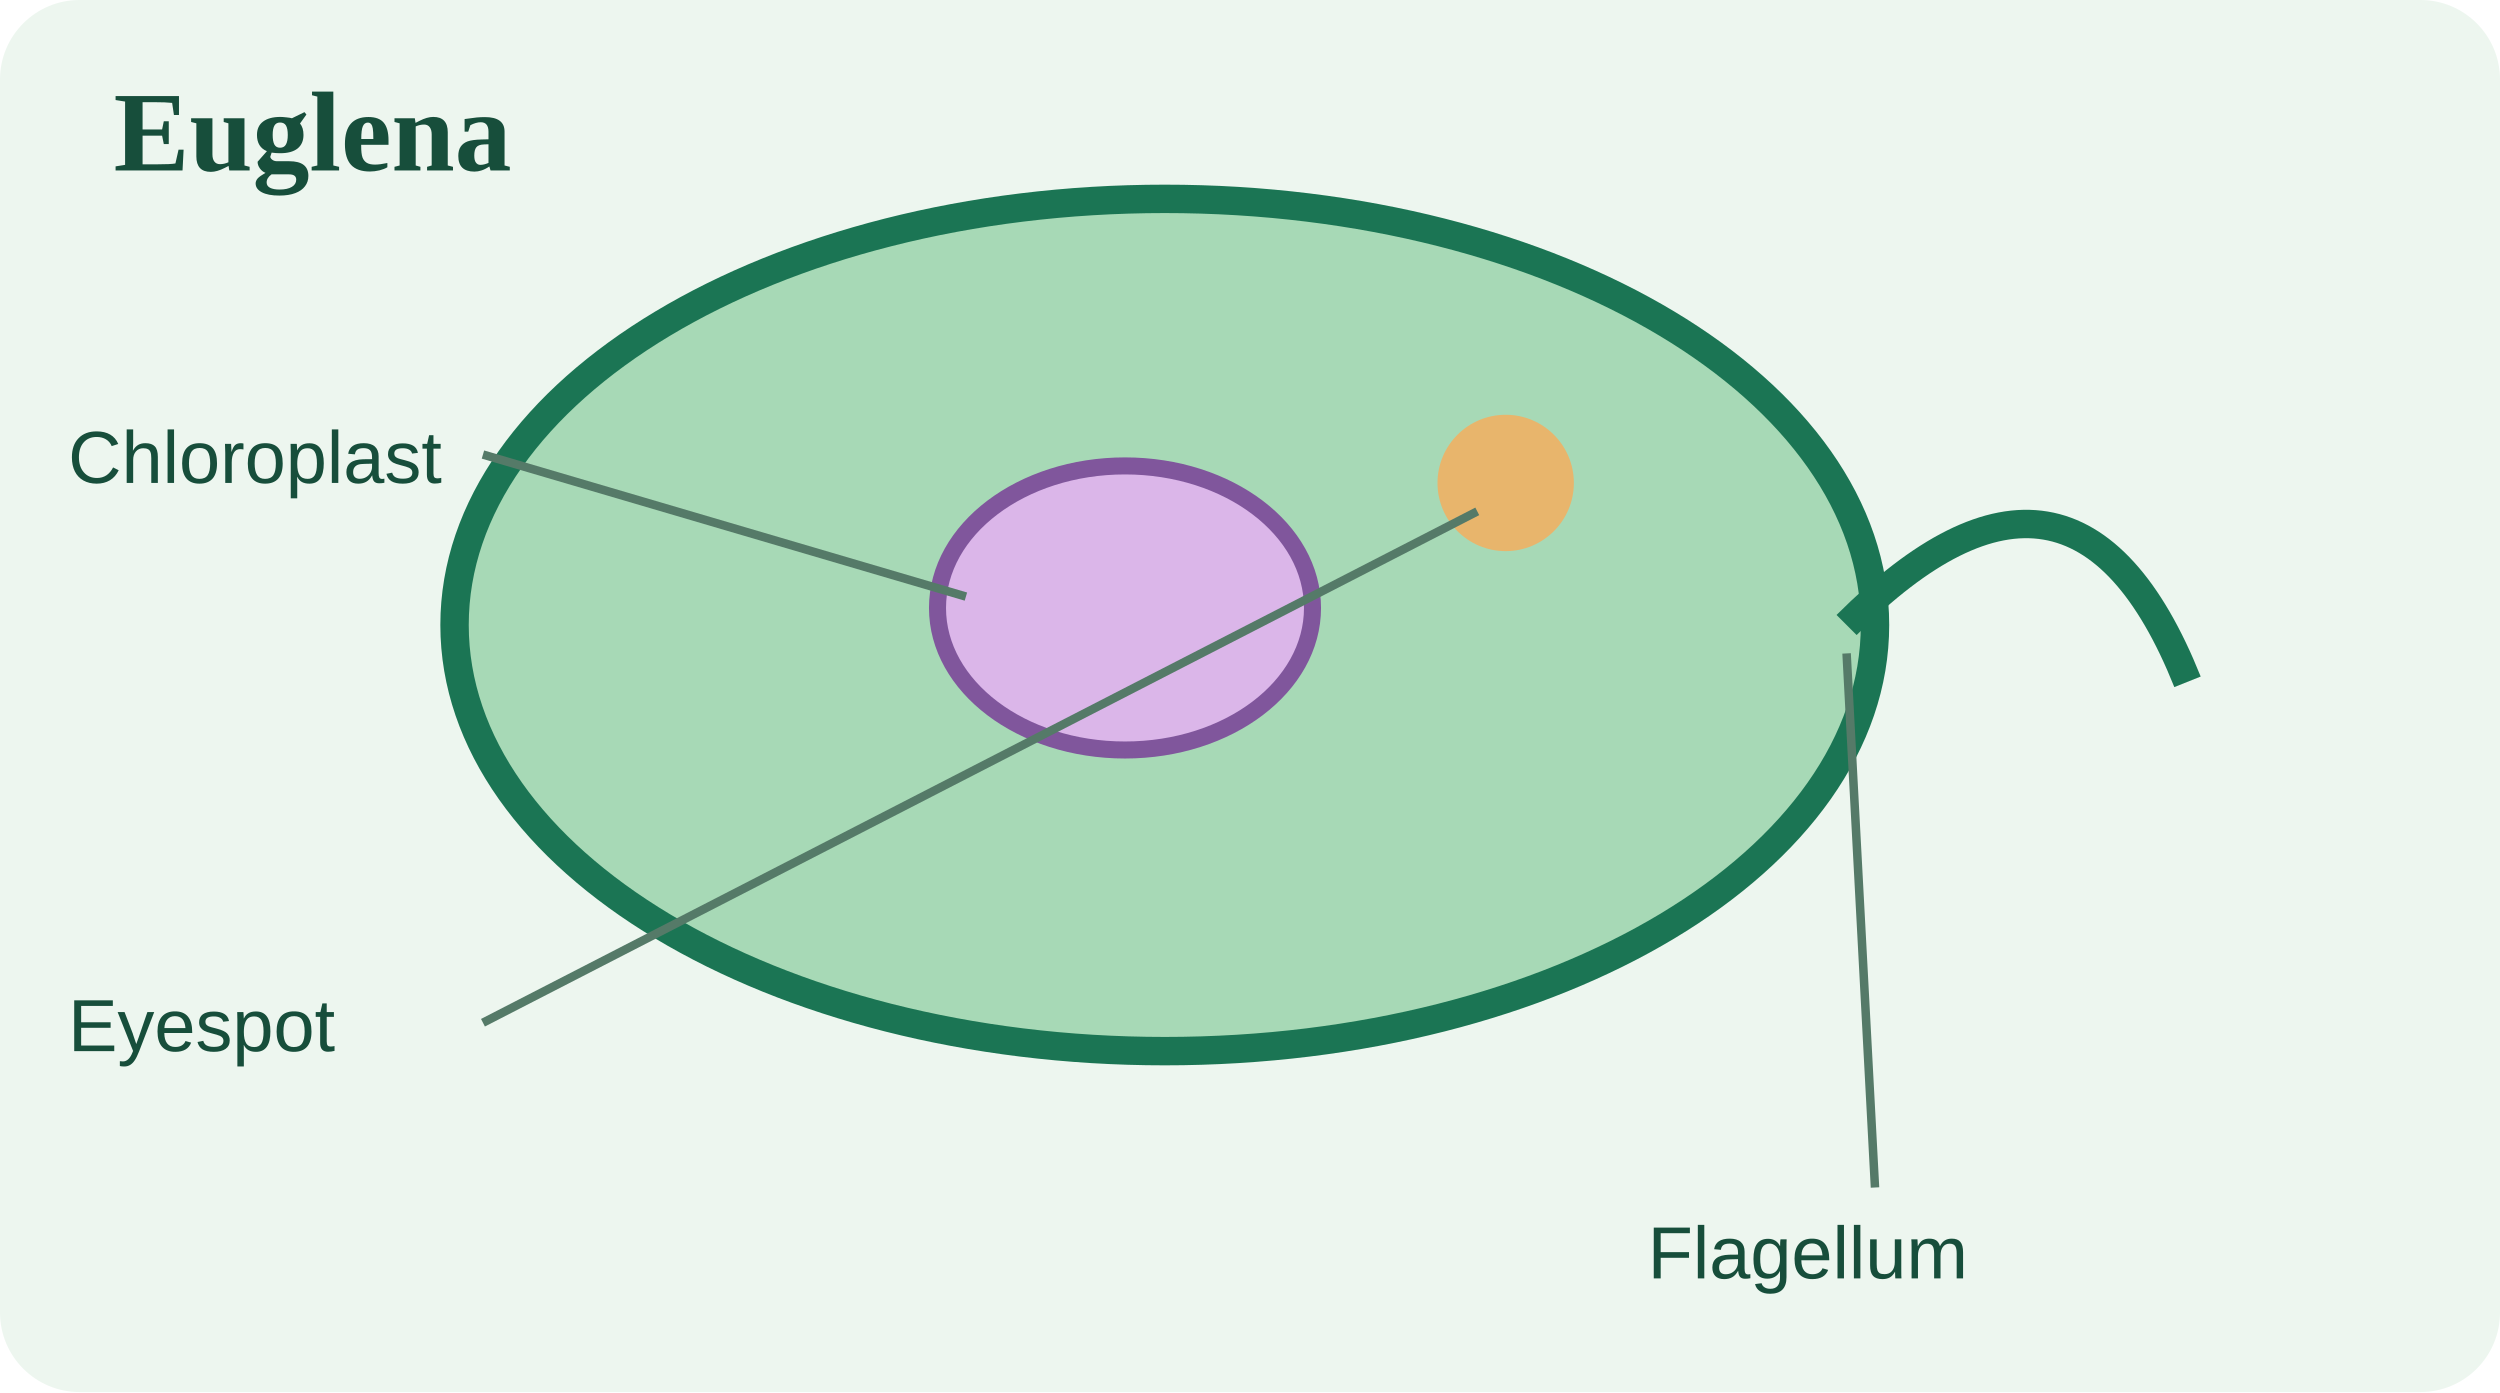
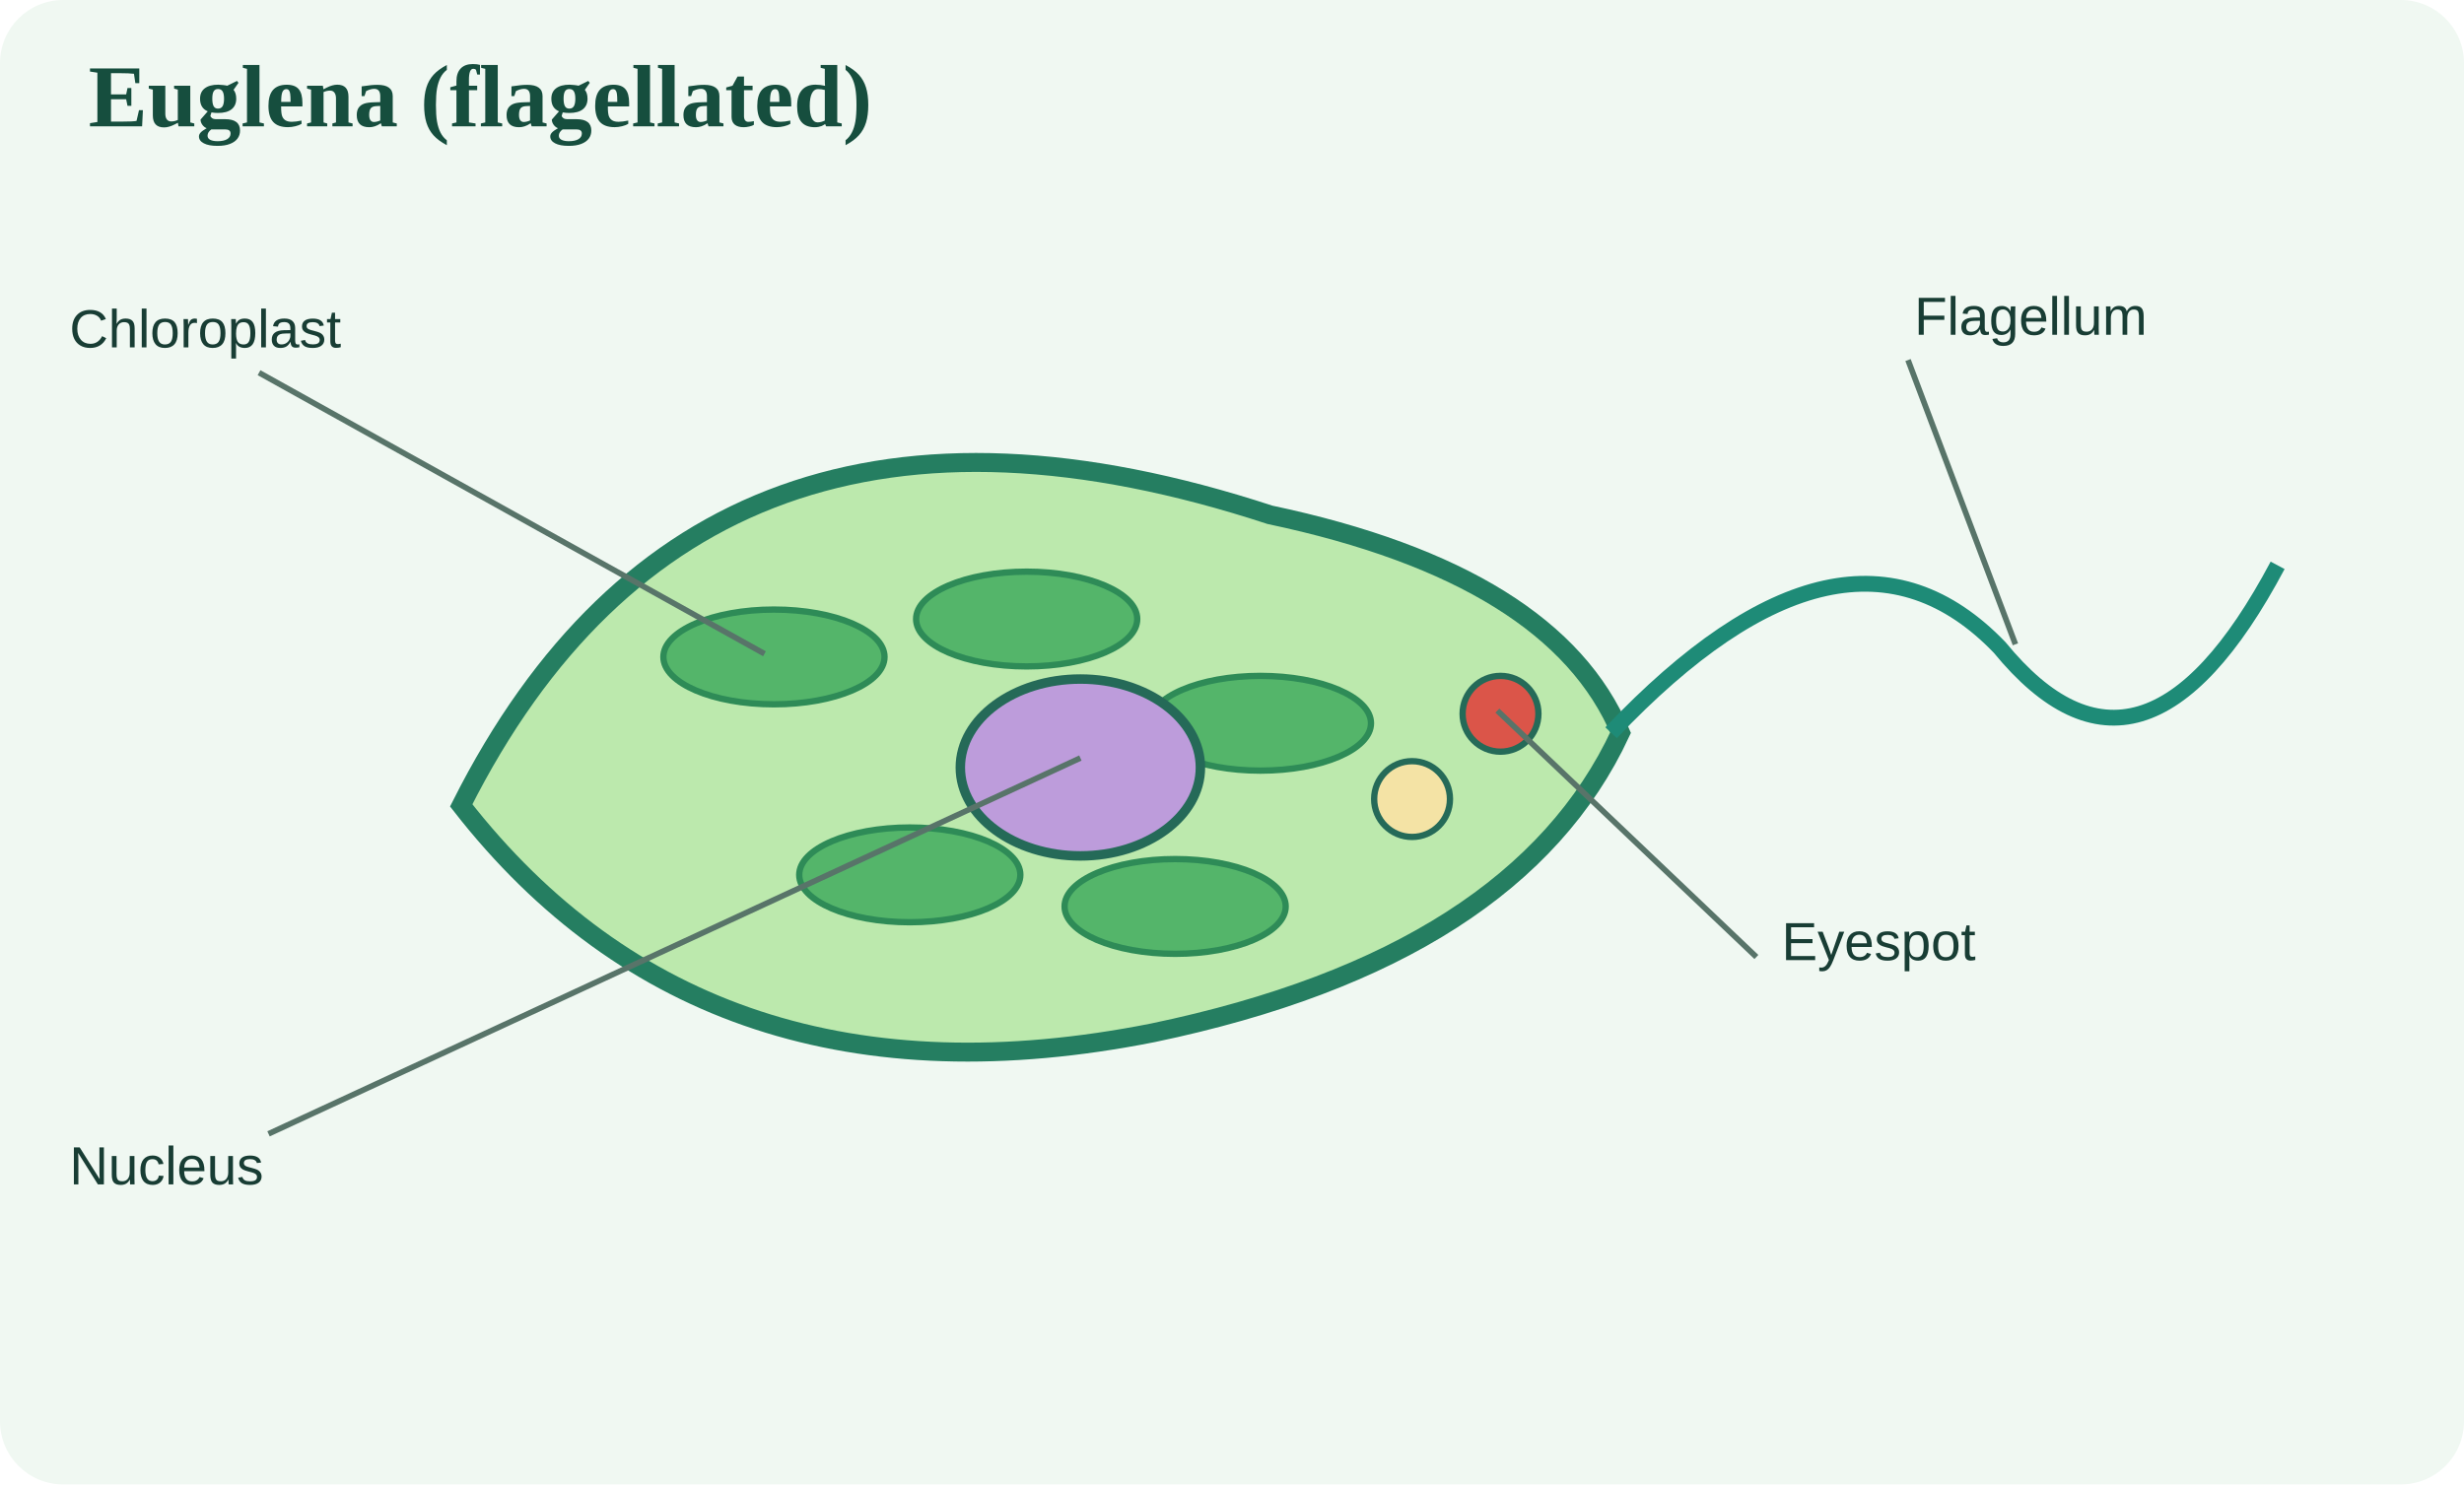
- <svg xmlns="http://www.w3.org/2000/svg" viewBox="0 0 440 245">
-   <rect width="440" height="245" rx="14" fill="#edf6ef" />
-   <text x="20" y="30" font-size="20" font-weight="700" fill="#174e3b">Euglena</text>
-   <ellipse cx="205" cy="110" rx="125" ry="75" fill="#a7d9b6" stroke="#1b7554" stroke-width="5" />
-   <ellipse cx="198" cy="107" rx="33" ry="25" fill="#dbb6e9" stroke="#80569c" stroke-width="3" />
-   <circle cx="265" cy="85" r="12" fill="#e8b56c" />
-   <path d="M325 110 Q365 70 385 120" fill="none" stroke="#1b7554" stroke-width="5" />
-   <g font-family="Arial,sans-serif" font-size="13" fill="#174e3b">
-     <text x="12" y="85">Chloroplast</text>
-     <text x="12" y="185">Eyespot</text>
-     <text x="290" y="225">Flagellum</text>
-   </g>
-   <g stroke="#557a68" stroke-width="1.5">
-     <path d="M85 80 L170 105" />
-     <path d="M85 180 L260 90" />
-     <path d="M330 209 L325 115" />
+ <svg xmlns="http://www.w3.org/2000/svg" viewBox="0 0 780 470" role="img" aria-label="Labeled scientific diagram of Euglena (flagellated)">
+   <rect width="780" height="470" rx="20" fill="#f0f8f2" />
+   <text x="28" y="40" font-size="28" font-weight="bold" fill="#164e3e">Euglena (flagellated)</text>
+   <g font-family="Arial,Helvetica,sans-serif">
+     <path d="M146 255 Q222 104 402 163 Q492 182 513 232 Q480 303 365 327 Q224 355 146 255Z" fill="#bce9ad" stroke="#257e61" stroke-width="6" />
+     <path d="M510 232 Q584 154 633 205 Q678 260 721 179" stroke="#1e8b77" stroke-width="5" fill="none" />
+     <ellipse cx="245" cy="208" rx="35" ry="15" fill="#54b56a" stroke="#2e8b57" stroke-width="2" />
+     <ellipse cx="325" cy="196" rx="35" ry="15" fill="#54b56a" stroke="#2e8b57" stroke-width="2" />
+     <ellipse cx="399" cy="229" rx="35" ry="15" fill="#54b56a" stroke="#2e8b57" stroke-width="2" />
+     <ellipse cx="288" cy="277" rx="35" ry="15" fill="#54b56a" stroke="#2e8b57" stroke-width="2" />
+     <ellipse cx="372" cy="287" rx="35" ry="15" fill="#54b56a" stroke="#2e8b57" stroke-width="2" />
+     <ellipse cx="342" cy="243" rx="38" ry="28" fill="#bd9cdb" stroke="#256a58" stroke-width="3" />
+     <circle cx="475" cy="226" r="12" fill="#db5549" stroke="#256a58" stroke-width="2" />
+     <circle cx="447" cy="253" r="12" fill="#f4e3a5" stroke="#256a58" stroke-width="2" />
+     <path d="M638 204 L604 114" fill="none" stroke="#587469" stroke-width="1.8" />
+     <text x="606" y="106" font-size="17" fill="#183d34">Flagellum</text>
+     <path d="M474 225 L556 303" fill="none" stroke="#587469" stroke-width="1.8" />
+     <text x="564" y="304" font-size="17" fill="#183d34">Eyespot</text>
+     <path d="M242 207 L82 118" fill="none" stroke="#587469" stroke-width="1.8" />
+     <text x="22" y="110" font-size="17" fill="#183d34">Chloroplast</text>
+     <path d="M342 240 L85 359" fill="none" stroke="#587469" stroke-width="1.8" />
+     <text x="22" y="375" font-size="17" fill="#183d34">Nucleus</text>
  </g>
</svg>
